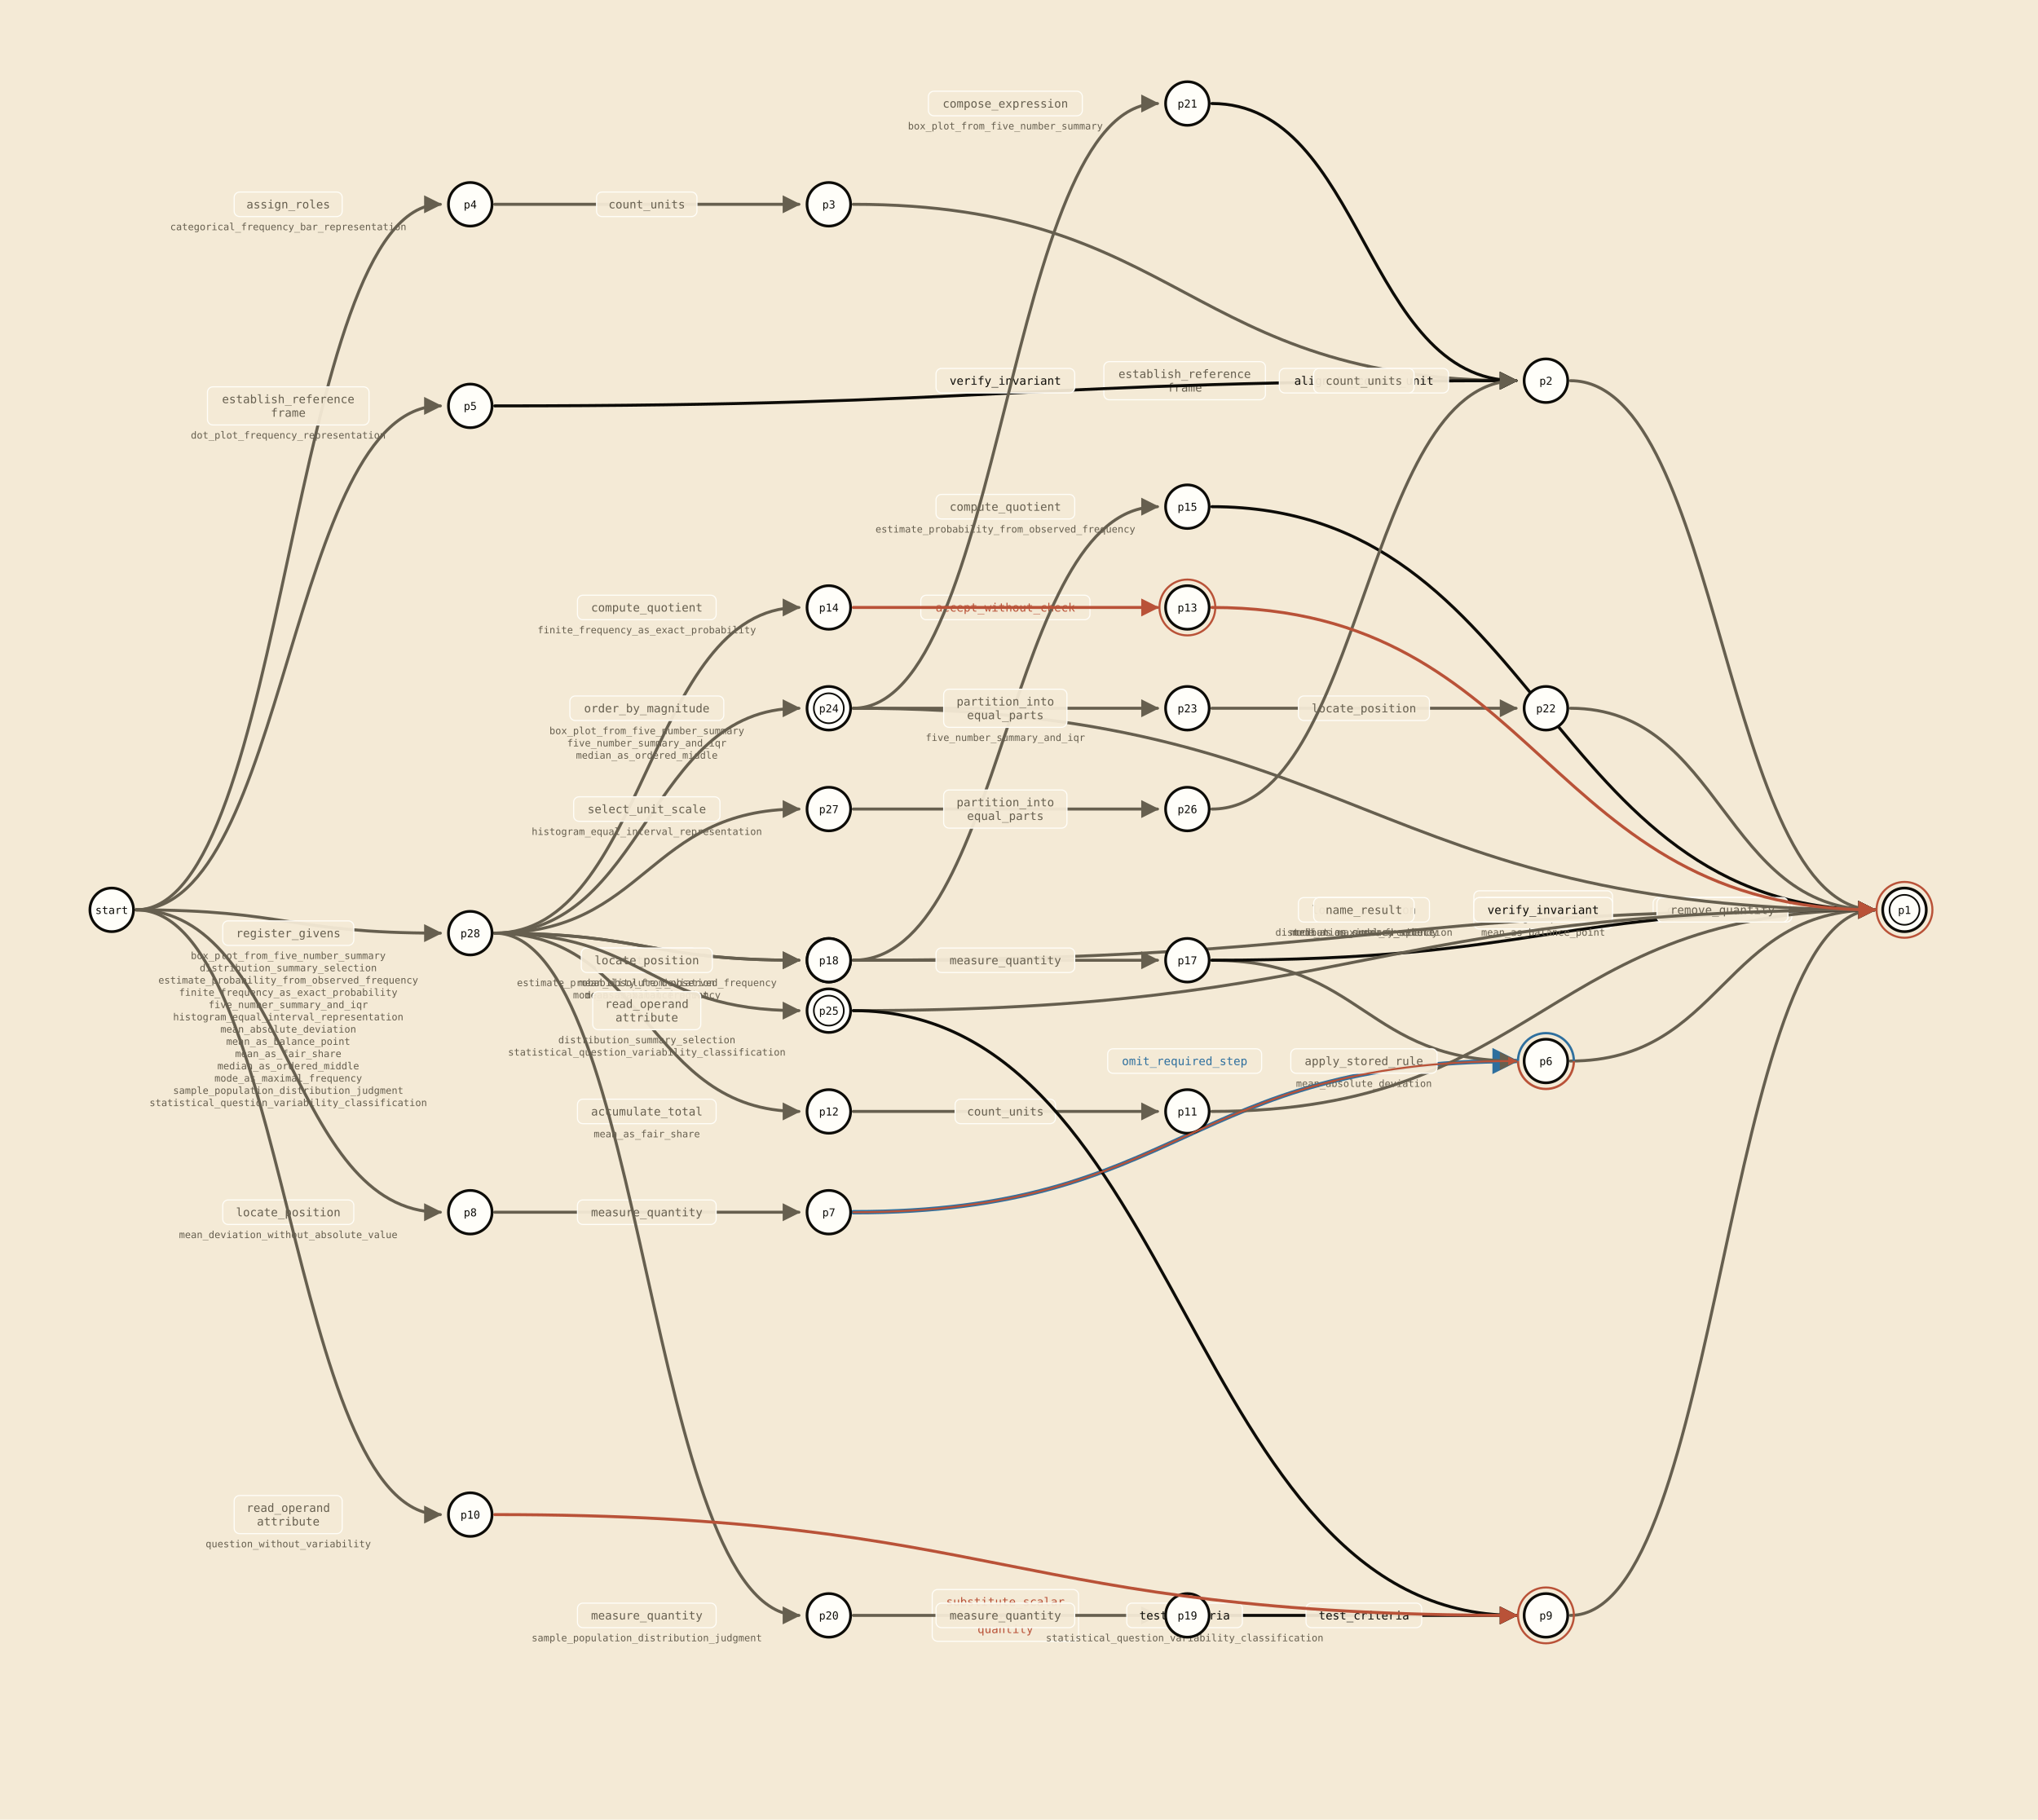
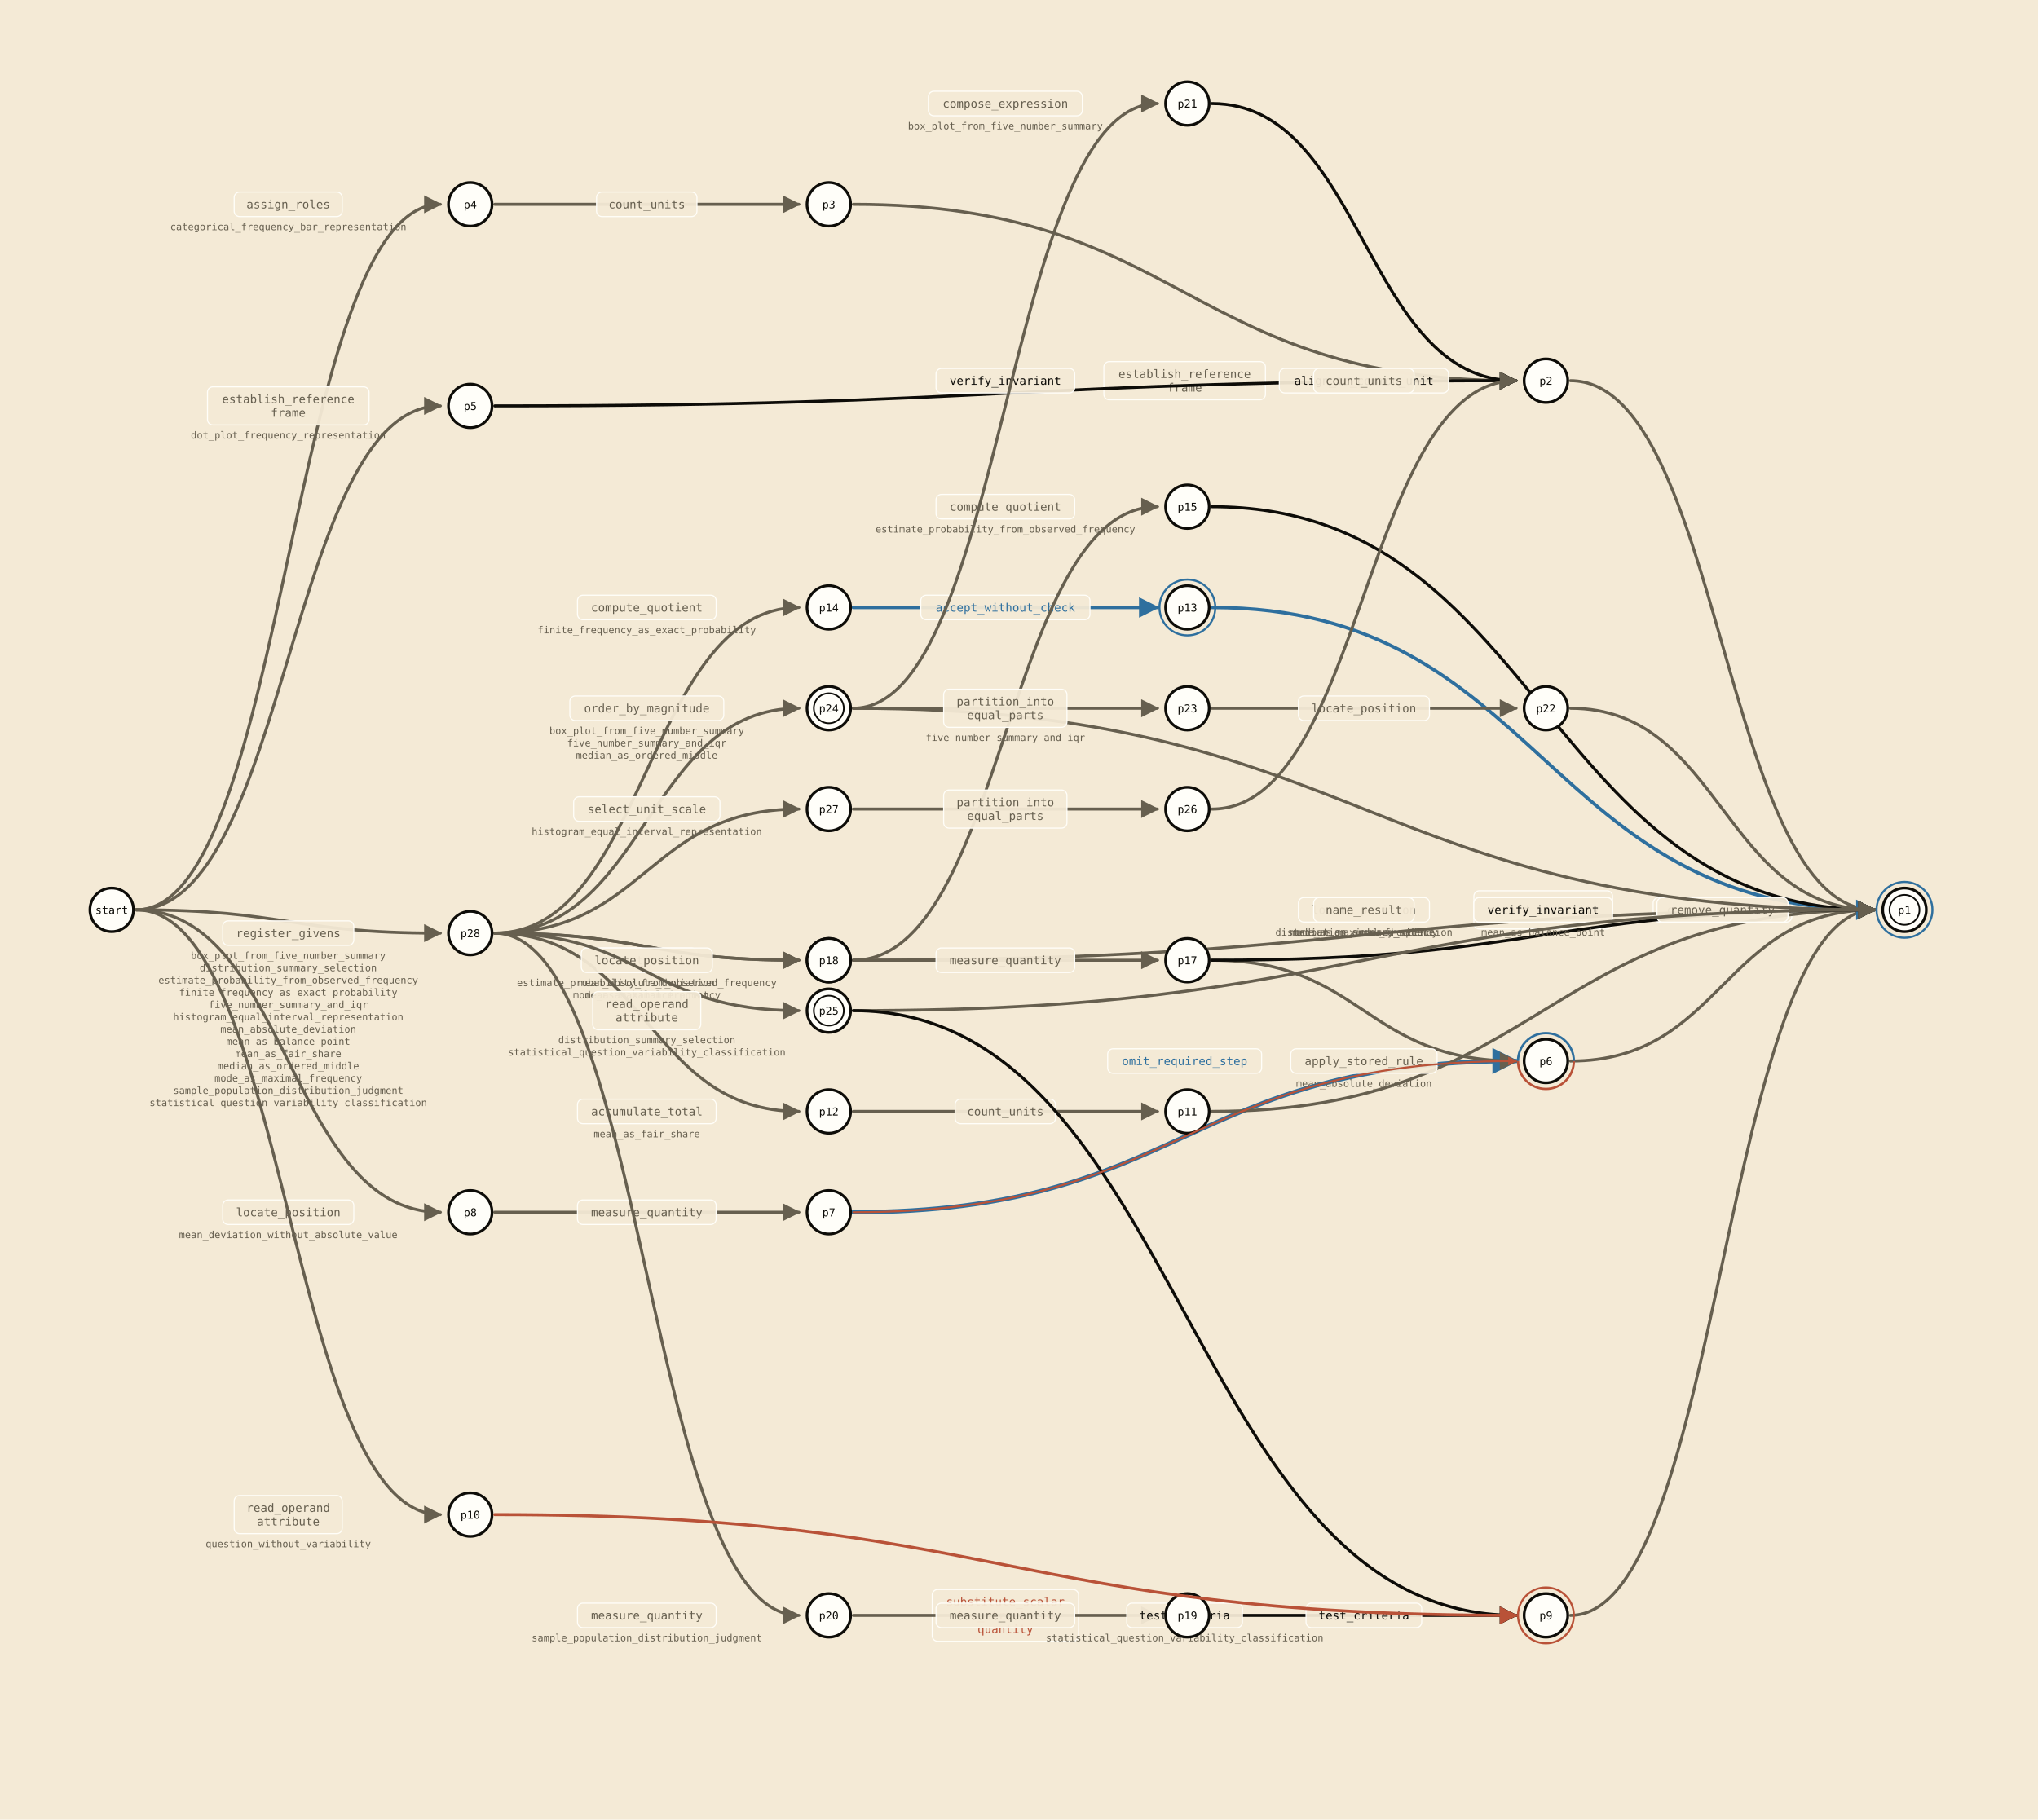
<svg xmlns="http://www.w3.org/2000/svg" width="1496" height="1336" viewBox="0 0 1496 1336" role="img" aria-labelledby="title desc">
  <rect width="100%" height="100%" fill="#f4ead6" />
  <defs>
    <marker id="composite-conserving" viewBox="0 0 10 10" refX="9" refY="5" markerWidth="6" markerHeight="6" orient="auto">
      <path d="M0 0 L10 5 L0 10 z" fill="#0d0c08" />
    </marker>
    <marker id="composite-neutral" viewBox="0 0 10 10" refX="9" refY="5" markerWidth="6" markerHeight="6" orient="auto">
      <path d="M0 0 L10 5 L0 10 z" fill="#665f4f" />
    </marker>
    <marker id="composite-validity-blue" viewBox="0 0 10 10" refX="9" refY="5" markerWidth="6" markerHeight="6" orient="auto">
      <path d="M0 0 L10 5 L0 10 z" fill="#2e6f9e" />
    </marker>
    <marker id="composite-validity-rust" viewBox="0 0 10 10" refX="9" refY="5" markerWidth="6" markerHeight="6" orient="auto">
      <path d="M0 0 L10 5 L0 10 z" fill="#b95238" />
    </marker>
    <marker id="composite-validity-rust-mixed" viewBox="0 0 10 10" refX="9" refY="5" markerWidth="4.5" markerHeight="4.5" orient="auto">
      <path d="M0 0 L10 5 L0 10 z" fill="#b95238" />
    </marker>
  </defs>
  <path d="M 100.0 668.0 C 211.6 668.0, 211.6 150.0, 323.2 150.0" fill="none" stroke="#665f4f" stroke-width="2.2" stroke-linecap="round" marker-end="url(#composite-neutral)" />
  <rect x="171.9" y="141.0" width="79.3" height="18.0" rx="4" fill="#f4ead6" fill-opacity="0.94" stroke="#fffef9" stroke-width="0.8" />
  <text x="211.6" y="153.0" text-anchor="middle" font-family="ui-monospace, Menlo, Consolas, monospace" font-size="8.5" font-weight="normal" fill="#665f4f">assign_roles</text>
  <text x="211.6" y="169.0" text-anchor="middle" font-family="ui-monospace, Menlo, Consolas, monospace" font-size="7.2" font-weight="normal" fill="#665f4f">categorical_frequency_bar_representation</text>
  <path d="M 100.0 668.0 C 211.6 668.0, 211.6 298.0, 323.2 298.0" fill="none" stroke="#665f4f" stroke-width="2.2" stroke-linecap="round" marker-end="url(#composite-neutral)" />
  <rect x="152.3" y="284.0" width="118.6" height="28.0" rx="4" fill="#f4ead6" fill-opacity="0.94" stroke="#fffef9" stroke-width="0.8" />
  <text x="211.6" y="296.0" text-anchor="middle" font-family="ui-monospace, Menlo, Consolas, monospace" font-size="8.5" font-weight="normal" fill="#665f4f">establish_reference</text>
  <text x="211.6" y="306.0" text-anchor="middle" font-family="ui-monospace, Menlo, Consolas, monospace" font-size="8.5" font-weight="normal" fill="#665f4f">frame</text>
  <text x="211.6" y="322.0" text-anchor="middle" font-family="ui-monospace, Menlo, Consolas, monospace" font-size="7.2" font-weight="normal" fill="#665f4f">dot_plot_frequency_representation</text>
  <path d="M 100.0 668.0 C 211.6 668.0, 211.6 890.0, 323.2 890.0" fill="none" stroke="#665f4f" stroke-width="2.2" stroke-linecap="round" marker-end="url(#composite-neutral)" />
  <rect x="163.5" y="881.0" width="96.2" height="18.0" rx="4" fill="#f4ead6" fill-opacity="0.94" stroke="#fffef9" stroke-width="0.8" />
  <text x="211.6" y="893.0" text-anchor="middle" font-family="ui-monospace, Menlo, Consolas, monospace" font-size="8.5" font-weight="normal" fill="#665f4f">locate_position</text>
  <text x="211.6" y="909.0" text-anchor="middle" font-family="ui-monospace, Menlo, Consolas, monospace" font-size="7.2" font-weight="normal" fill="#665f4f">mean_deviation_without_absolute_value</text>
  <path d="M 100.0 668.0 C 211.6 668.0, 211.6 1112.0, 323.2 1112.0" fill="none" stroke="#665f4f" stroke-width="2.2" stroke-linecap="round" marker-end="url(#composite-neutral)" />
  <rect x="171.9" y="1098.0" width="79.3" height="28.0" rx="4" fill="#f4ead6" fill-opacity="0.94" stroke="#fffef9" stroke-width="0.8" />
  <text x="211.6" y="1110.0" text-anchor="middle" font-family="ui-monospace, Menlo, Consolas, monospace" font-size="8.5" font-weight="normal" fill="#665f4f">read_operand</text>
  <text x="211.6" y="1120.0" text-anchor="middle" font-family="ui-monospace, Menlo, Consolas, monospace" font-size="8.5" font-weight="normal" fill="#665f4f">attribute</text>
  <text x="211.6" y="1136.0" text-anchor="middle" font-family="ui-monospace, Menlo, Consolas, monospace" font-size="7.2" font-weight="normal" fill="#665f4f">question_without_variability</text>
  <path d="M 100.0 668.0 C 211.6 668.0, 211.6 685.1, 323.2 685.1" fill="none" stroke="#665f4f" stroke-width="2.2" stroke-linecap="round" marker-end="url(#composite-neutral)" />
  <rect x="163.5" y="676.1" width="96.2" height="18.0" rx="4" fill="#f4ead6" fill-opacity="0.94" stroke="#fffef9" stroke-width="0.8" />
  <text x="211.6" y="688.1" text-anchor="middle" font-family="ui-monospace, Menlo, Consolas, monospace" font-size="8.5" font-weight="normal" fill="#665f4f">register_givens</text>
  <text x="211.6" y="704.1" text-anchor="middle" font-family="ui-monospace, Menlo, Consolas, monospace" font-size="7.2" font-weight="normal" fill="#665f4f">box_plot_from_five_number_summary</text>
  <text x="211.6" y="713.1" text-anchor="middle" font-family="ui-monospace, Menlo, Consolas, monospace" font-size="7.2" font-weight="normal" fill="#665f4f">distribution_summary_selection</text>
  <text x="211.6" y="722.1" text-anchor="middle" font-family="ui-monospace, Menlo, Consolas, monospace" font-size="7.2" font-weight="normal" fill="#665f4f">estimate_probability_from_observed_frequency</text>
  <text x="211.6" y="731.1" text-anchor="middle" font-family="ui-monospace, Menlo, Consolas, monospace" font-size="7.2" font-weight="normal" fill="#665f4f">finite_frequency_as_exact_probability</text>
  <text x="211.6" y="740.1" text-anchor="middle" font-family="ui-monospace, Menlo, Consolas, monospace" font-size="7.2" font-weight="normal" fill="#665f4f">five_number_summary_and_iqr</text>
  <text x="211.6" y="749.1" text-anchor="middle" font-family="ui-monospace, Menlo, Consolas, monospace" font-size="7.2" font-weight="normal" fill="#665f4f">histogram_equal_interval_representation</text>
  <text x="211.6" y="758.1" text-anchor="middle" font-family="ui-monospace, Menlo, Consolas, monospace" font-size="7.2" font-weight="normal" fill="#665f4f">mean_absolute_deviation</text>
  <text x="211.6" y="767.1" text-anchor="middle" font-family="ui-monospace, Menlo, Consolas, monospace" font-size="7.2" font-weight="normal" fill="#665f4f">mean_as_balance_point</text>
  <text x="211.6" y="776.1" text-anchor="middle" font-family="ui-monospace, Menlo, Consolas, monospace" font-size="7.2" font-weight="normal" fill="#665f4f">mean_as_fair_share</text>
  <text x="211.6" y="785.1" text-anchor="middle" font-family="ui-monospace, Menlo, Consolas, monospace" font-size="7.2" font-weight="normal" fill="#665f4f">median_as_ordered_middle</text>
  <text x="211.6" y="794.1" text-anchor="middle" font-family="ui-monospace, Menlo, Consolas, monospace" font-size="7.2" font-weight="normal" fill="#665f4f">mode_as_maximal_frequency</text>
  <text x="211.6" y="803.1" text-anchor="middle" font-family="ui-monospace, Menlo, Consolas, monospace" font-size="7.2" font-weight="normal" fill="#665f4f">sample_population_distribution_judgment</text>
  <text x="211.6" y="812.1" text-anchor="middle" font-family="ui-monospace, Menlo, Consolas, monospace" font-size="7.2" font-weight="normal" fill="#665f4f">statistical_question_variability_classification</text>
  <path d="M 1152.8 279.5 C 1264.4 279.5, 1264.4 668.0, 1376.0 668.0" fill="none" stroke="#665f4f" stroke-width="2.2" stroke-linecap="round" marker-end="url(#composite-neutral)" />
  <rect x="1216.3" y="659.0" width="96.2" height="18.0" rx="4" fill="#f4ead6" fill-opacity="0.94" stroke="#fffef9" stroke-width="0.8" />
  <text x="1264.4" y="671.0" text-anchor="middle" font-family="ui-monospace, Menlo, Consolas, monospace" font-size="8.5" font-weight="normal" fill="#665f4f">inscribe_result</text>
  <path d="M 626.4 150.0 C 869.6 150.0, 869.6 279.5, 1112.8 279.5" fill="none" stroke="#665f4f" stroke-width="2.2" stroke-linecap="round" marker-end="url(#composite-neutral)" />
  <rect x="810.3" y="265.5" width="118.6" height="28.0" rx="4" fill="#f4ead6" fill-opacity="0.94" stroke="#fffef9" stroke-width="0.8" />
  <text x="869.6" y="277.5" text-anchor="middle" font-family="ui-monospace, Menlo, Consolas, monospace" font-size="8.5" font-weight="normal" fill="#665f4f">establish_reference</text>
  <text x="869.6" y="287.5" text-anchor="middle" font-family="ui-monospace, Menlo, Consolas, monospace" font-size="8.5" font-weight="normal" fill="#665f4f">frame</text>
  <path d="M 363.2 150.0 C 474.8 150.0, 474.8 150.0, 586.4 150.0" fill="none" stroke="#665f4f" stroke-width="2.2" stroke-linecap="round" marker-end="url(#composite-neutral)" />
  <rect x="437.9" y="141.0" width="73.7" height="18.0" rx="4" fill="#f4ead6" fill-opacity="0.94" stroke="#fffef9" stroke-width="0.8" />
  <text x="474.8" y="153.0" text-anchor="middle" font-family="ui-monospace, Menlo, Consolas, monospace" font-size="8.5" font-weight="normal" fill="#665f4f">count_units</text>
  <path d="M 363.2 298.0 C 738.0 298.0, 738.0 279.5, 1112.8 279.5" fill="none" stroke="#0d0c08" stroke-width="2.2" stroke-linecap="round" marker-end="url(#composite-conserving)" />
  <rect x="687.1" y="270.5" width="101.8" height="18.0" rx="4" fill="#f4ead6" fill-opacity="0.94" stroke="#fffef9" stroke-width="0.8" />
  <text x="738.0" y="282.5" text-anchor="middle" font-family="ui-monospace, Menlo, Consolas, monospace" font-size="8.5" font-weight="normal" fill="#0d0c08">verify_invariant</text>
  <path d="M 1152.8 779.0 C 1264.4 779.0, 1264.4 668.0, 1376.0 668.0" fill="none" stroke="#665f4f" stroke-width="2.2" stroke-linecap="round" marker-end="url(#composite-neutral)" />
  <rect x="1213.5" y="659.0" width="101.8" height="18.0" rx="4" fill="#f4ead6" fill-opacity="0.94" stroke="#fffef9" stroke-width="0.8" />
  <text x="1264.4" y="671.0" text-anchor="middle" font-family="ui-monospace, Menlo, Consolas, monospace" font-size="8.5" font-weight="normal" fill="#665f4f">compute_quotient</text>
  <path class="validity-blue-base" d="M 626.4 890.0 C 869.6 890.0, 869.6 779.0, 1112.8 779.0" fill="none" stroke="#2e6f9e" stroke-width="3.2" stroke-linecap="round" marker-end="url(#composite-validity-blue)" />
  <rect x="813.1" y="770.0" width="113.0" height="18.0" rx="4" fill="#f4ead6" fill-opacity="0.94" stroke="#fffef9" stroke-width="0.8" />
  <text x="869.6" y="782.0" text-anchor="middle" font-family="ui-monospace, Menlo, Consolas, monospace" font-size="8.5" font-weight="normal" fill="#2e6f9e">omit_required_step</text>
  <path d="M 363.2 890.0 C 474.8 890.0, 474.8 890.0, 586.4 890.0" fill="none" stroke="#665f4f" stroke-width="2.2" stroke-linecap="round" marker-end="url(#composite-neutral)" />
  <rect x="423.9" y="881.0" width="101.8" height="18.0" rx="4" fill="#f4ead6" fill-opacity="0.94" stroke="#fffef9" stroke-width="0.8" />
  <text x="474.8" y="893.0" text-anchor="middle" font-family="ui-monospace, Menlo, Consolas, monospace" font-size="8.5" font-weight="normal" fill="#665f4f">measure_quantity</text>
  <path d="M 1152.8 1186.0 C 1264.4 1186.0, 1264.4 668.0, 1376.0 668.0" fill="none" stroke="#665f4f" stroke-width="2.2" stroke-linecap="round" marker-end="url(#composite-neutral)" />
  <rect x="1227.5" y="659.0" width="73.7" height="18.0" rx="4" fill="#f4ead6" fill-opacity="0.94" stroke="#fffef9" stroke-width="0.8" />
  <text x="1264.4" y="671.0" text-anchor="middle" font-family="ui-monospace, Menlo, Consolas, monospace" font-size="8.5" font-weight="normal" fill="#665f4f">name_result</text>
  <rect x="684.3" y="1167.0" width="107.4" height="38.0" rx="4" fill="#f4ead6" fill-opacity="0.94" stroke="#fffef9" stroke-width="0.8" />
  <text x="738.0" y="1179.0" text-anchor="middle" font-family="ui-monospace, Menlo, Consolas, monospace" font-size="8.5" font-weight="normal" fill="#b95238">substitute_scalar</text>
  <text x="738.0" y="1189.0" text-anchor="middle" font-family="ui-monospace, Menlo, Consolas, monospace" font-size="8.5" font-weight="normal" fill="#b95238">for_structured</text>
  <text x="738.0" y="1199.0" text-anchor="middle" font-family="ui-monospace, Menlo, Consolas, monospace" font-size="8.5" font-weight="normal" fill="#b95238">quantity</text>
  <path d="M 889.6 816.0 C 1132.8 816.0, 1132.8 668.0, 1376.0 668.0" fill="none" stroke="#665f4f" stroke-width="2.2" stroke-linecap="round" marker-end="url(#composite-neutral)" />
  <rect x="1081.9" y="654.0" width="101.8" height="28.0" rx="4" fill="#f4ead6" fill-opacity="0.94" stroke="#fffef9" stroke-width="0.8" />
  <text x="1132.8" y="666.0" text-anchor="middle" font-family="ui-monospace, Menlo, Consolas, monospace" font-size="8.5" font-weight="normal" fill="#665f4f">share_into_known</text>
  <text x="1132.8" y="676.0" text-anchor="middle" font-family="ui-monospace, Menlo, Consolas, monospace" font-size="8.5" font-weight="normal" fill="#665f4f">groups</text>
  <path d="M 626.4 816.0 C 738.0 816.0, 738.0 816.0, 849.6 816.0" fill="none" stroke="#665f4f" stroke-width="2.2" stroke-linecap="round" marker-end="url(#composite-neutral)" />
  <rect x="701.1" y="807.0" width="73.7" height="18.0" rx="4" fill="#f4ead6" fill-opacity="0.94" stroke="#fffef9" stroke-width="0.8" />
  <text x="738.0" y="819.0" text-anchor="middle" font-family="ui-monospace, Menlo, Consolas, monospace" font-size="8.5" font-weight="normal" fill="#665f4f">count_units</text>
+   <path class="validity-blue-base" d="M 889.6 446.0 C 1132.8 446.0, 1132.8 668.0, 1376.0 668.0" fill="none" stroke="#2e6f9e" stroke-width="2.5" stroke-linecap="round" marker-end="url(#composite-validity-blue)" />
  <rect x="1087.5" y="659.0" width="90.5" height="18.0" rx="4" fill="#f4ead6" fill-opacity="0.94" stroke="#fffef9" stroke-width="0.8" />
-   <text x="1132.8" y="671.0" text-anchor="middle" font-family="ui-monospace, Menlo, Consolas, monospace" font-size="8.5" font-weight="normal" fill="#b95238">misname_result</text>
+   <text x="1132.8" y="671.0" text-anchor="middle" font-family="ui-monospace, Menlo, Consolas, monospace" font-size="8.5" font-weight="normal" fill="#2e6f9e">misname_result</text>
+   <path class="validity-blue-base" d="M 626.4 446.0 C 738.0 446.0, 738.0 446.0, 849.6 446.0" fill="none" stroke="#2e6f9e" stroke-width="2.5" stroke-linecap="round" marker-end="url(#composite-validity-blue)" />
  <rect x="675.9" y="437.0" width="124.2" height="18.0" rx="4" fill="#f4ead6" fill-opacity="0.94" stroke="#fffef9" stroke-width="0.8" />
-   <text x="738.0" y="449.0" text-anchor="middle" font-family="ui-monospace, Menlo, Consolas, monospace" font-size="8.5" font-weight="normal" fill="#b95238">accept_without_check</text>
+   <text x="738.0" y="449.0" text-anchor="middle" font-family="ui-monospace, Menlo, Consolas, monospace" font-size="8.5" font-weight="normal" fill="#2e6f9e">accept_without_check</text>
  <path d="M 889.6 372.0 C 1132.8 372.0, 1132.8 668.0, 1376.0 668.0" fill="none" stroke="#0d0c08" stroke-width="2.2" stroke-linecap="round" marker-end="url(#composite-conserving)" />
  <rect x="1081.9" y="659.0" width="101.8" height="18.0" rx="4" fill="#f4ead6" fill-opacity="0.94" stroke="#fffef9" stroke-width="0.8" />
  <text x="1132.8" y="671.0" text-anchor="middle" font-family="ui-monospace, Menlo, Consolas, monospace" font-size="8.5" font-weight="normal" fill="#0d0c08">record_viability</text>
  <path d="M 626.4 705.0 C 738.0 705.0, 738.0 372.0, 849.6 372.0" fill="none" stroke="#665f4f" stroke-width="2.2" stroke-linecap="round" marker-end="url(#composite-neutral)" />
  <rect x="687.1" y="363.0" width="101.8" height="18.0" rx="4" fill="#f4ead6" fill-opacity="0.94" stroke="#fffef9" stroke-width="0.8" />
  <text x="738.0" y="375.0" text-anchor="middle" font-family="ui-monospace, Menlo, Consolas, monospace" font-size="8.5" font-weight="normal" fill="#665f4f">compute_quotient</text>
  <text x="738.0" y="391.0" text-anchor="middle" font-family="ui-monospace, Menlo, Consolas, monospace" font-size="7.2" font-weight="normal" fill="#665f4f">estimate_probability_from_observed_frequency</text>
  <path d="M 626.4 705.0 C 1001.2 705.0, 1001.2 668.0, 1376.0 668.0" fill="none" stroke="#665f4f" stroke-width="2.2" stroke-linecap="round" marker-end="url(#composite-neutral)" />
  <rect x="964.3" y="659.0" width="73.7" height="18.0" rx="4" fill="#f4ead6" fill-opacity="0.94" stroke="#fffef9" stroke-width="0.8" />
  <text x="1001.2" y="671.0" text-anchor="middle" font-family="ui-monospace, Menlo, Consolas, monospace" font-size="8.5" font-weight="normal" fill="#665f4f">name_result</text>
  <text x="1001.2" y="687.0" text-anchor="middle" font-family="ui-monospace, Menlo, Consolas, monospace" font-size="7.2" font-weight="normal" fill="#665f4f">mode_as_maximal_frequency</text>
  <path d="M 889.6 705.0 C 1001.2 705.0, 1001.2 779.0, 1112.8 779.0" fill="none" stroke="#665f4f" stroke-width="2.2" stroke-linecap="round" marker-end="url(#composite-neutral)" />
  <rect x="947.5" y="770.0" width="107.4" height="18.0" rx="4" fill="#f4ead6" fill-opacity="0.94" stroke="#fffef9" stroke-width="0.8" />
  <text x="1001.2" y="782.0" text-anchor="middle" font-family="ui-monospace, Menlo, Consolas, monospace" font-size="8.5" font-weight="normal" fill="#665f4f">apply_stored_rule</text>
  <text x="1001.2" y="798.0" text-anchor="middle" font-family="ui-monospace, Menlo, Consolas, monospace" font-size="7.2" font-weight="normal" fill="#665f4f">mean_absolute_deviation</text>
  <path d="M 889.6 705.0 C 1132.8 705.0, 1132.8 668.0, 1376.0 668.0" fill="none" stroke="#0d0c08" stroke-width="2.2" stroke-linecap="round" marker-end="url(#composite-conserving)" />
  <rect x="1081.9" y="659.0" width="101.8" height="18.0" rx="4" fill="#f4ead6" fill-opacity="0.94" stroke="#fffef9" stroke-width="0.8" />
  <text x="1132.8" y="671.0" text-anchor="middle" font-family="ui-monospace, Menlo, Consolas, monospace" font-size="8.5" font-weight="normal" fill="#0d0c08">verify_invariant</text>
  <text x="1132.8" y="687.0" text-anchor="middle" font-family="ui-monospace, Menlo, Consolas, monospace" font-size="7.2" font-weight="normal" fill="#665f4f">mean_as_balance_point</text>
  <path d="M 626.4 705.0 C 738.0 705.0, 738.0 705.0, 849.6 705.0" fill="none" stroke="#665f4f" stroke-width="2.2" stroke-linecap="round" marker-end="url(#composite-neutral)" />
  <rect x="687.1" y="696.0" width="101.8" height="18.0" rx="4" fill="#f4ead6" fill-opacity="0.94" stroke="#fffef9" stroke-width="0.8" />
  <text x="738.0" y="708.0" text-anchor="middle" font-family="ui-monospace, Menlo, Consolas, monospace" font-size="8.5" font-weight="normal" fill="#665f4f">measure_quantity</text>
  <path d="M 889.6 1186.0 C 1001.2 1186.0, 1001.2 1186.0, 1112.8 1186.0" fill="none" stroke="#0d0c08" stroke-width="2.2" stroke-linecap="round" marker-end="url(#composite-conserving)" />
  <rect x="958.7" y="1177.0" width="84.9" height="18.0" rx="4" fill="#f4ead6" fill-opacity="0.94" stroke="#fffef9" stroke-width="0.8" />
  <text x="1001.2" y="1189.0" text-anchor="middle" font-family="ui-monospace, Menlo, Consolas, monospace" font-size="8.5" font-weight="normal" fill="#0d0c08">test_criteria</text>
  <path d="M 626.4 1186.0 C 738.0 1186.0, 738.0 1186.0, 849.6 1186.0" fill="none" stroke="#665f4f" stroke-width="2.2" stroke-linecap="round" marker-end="url(#composite-neutral)" />
  <rect x="687.1" y="1177.0" width="101.8" height="18.0" rx="4" fill="#f4ead6" fill-opacity="0.94" stroke="#fffef9" stroke-width="0.8" />
  <text x="738.0" y="1189.0" text-anchor="middle" font-family="ui-monospace, Menlo, Consolas, monospace" font-size="8.5" font-weight="normal" fill="#665f4f">measure_quantity</text>
  <path d="M 889.6 76.0 C 1001.2 76.0, 1001.2 279.5, 1112.8 279.5" fill="none" stroke="#0d0c08" stroke-width="2.2" stroke-linecap="round" marker-end="url(#composite-conserving)" />
  <rect x="939.1" y="270.5" width="124.2" height="18.0" rx="4" fill="#f4ead6" fill-opacity="0.94" stroke="#fffef9" stroke-width="0.8" />
  <text x="1001.2" y="282.5" text-anchor="middle" font-family="ui-monospace, Menlo, Consolas, monospace" font-size="8.5" font-weight="normal" fill="#0d0c08">align_to_common_unit</text>
  <path d="M 1152.8 520.0 C 1264.4 520.0, 1264.4 668.0, 1376.0 668.0" fill="none" stroke="#665f4f" stroke-width="2.2" stroke-linecap="round" marker-end="url(#composite-neutral)" />
  <rect x="1216.3" y="659.0" width="96.2" height="18.0" rx="4" fill="#f4ead6" fill-opacity="0.94" stroke="#fffef9" stroke-width="0.8" />
  <text x="1264.4" y="671.0" text-anchor="middle" font-family="ui-monospace, Menlo, Consolas, monospace" font-size="8.5" font-weight="normal" fill="#665f4f">remove_quantity</text>
  <path d="M 889.6 520.0 C 1001.2 520.0, 1001.2 520.0, 1112.8 520.0" fill="none" stroke="#665f4f" stroke-width="2.2" stroke-linecap="round" marker-end="url(#composite-neutral)" />
  <rect x="953.1" y="511.0" width="96.2" height="18.0" rx="4" fill="#f4ead6" fill-opacity="0.94" stroke="#fffef9" stroke-width="0.8" />
  <text x="1001.2" y="523.0" text-anchor="middle" font-family="ui-monospace, Menlo, Consolas, monospace" font-size="8.5" font-weight="normal" fill="#665f4f">locate_position</text>
  <path d="M 626.4 520.0 C 738.0 520.0, 738.0 76.0, 849.6 76.0" fill="none" stroke="#665f4f" stroke-width="2.2" stroke-linecap="round" marker-end="url(#composite-neutral)" />
  <rect x="681.5" y="67.0" width="113.0" height="18.0" rx="4" fill="#f4ead6" fill-opacity="0.94" stroke="#fffef9" stroke-width="0.8" />
  <text x="738.0" y="79.0" text-anchor="middle" font-family="ui-monospace, Menlo, Consolas, monospace" font-size="8.5" font-weight="normal" fill="#665f4f">compose_expression</text>
  <text x="738.0" y="95.0" text-anchor="middle" font-family="ui-monospace, Menlo, Consolas, monospace" font-size="7.2" font-weight="normal" fill="#665f4f">box_plot_from_five_number_summary</text>
  <path d="M 626.4 520.0 C 1001.2 520.0, 1001.2 668.0, 1376.0 668.0" fill="none" stroke="#665f4f" stroke-width="2.2" stroke-linecap="round" marker-end="url(#composite-neutral)" />
  <rect x="953.1" y="659.0" width="96.2" height="18.0" rx="4" fill="#f4ead6" fill-opacity="0.94" stroke="#fffef9" stroke-width="0.8" />
  <text x="1001.2" y="671.0" text-anchor="middle" font-family="ui-monospace, Menlo, Consolas, monospace" font-size="8.5" font-weight="normal" fill="#665f4f">locate_position</text>
  <text x="1001.2" y="687.0" text-anchor="middle" font-family="ui-monospace, Menlo, Consolas, monospace" font-size="7.2" font-weight="normal" fill="#665f4f">median_as_ordered_middle</text>
  <path d="M 626.4 520.0 C 738.0 520.0, 738.0 520.0, 849.6 520.0" fill="none" stroke="#665f4f" stroke-width="2.2" stroke-linecap="round" marker-end="url(#composite-neutral)" />
  <rect x="692.7" y="506.0" width="90.5" height="28.0" rx="4" fill="#f4ead6" fill-opacity="0.94" stroke="#fffef9" stroke-width="0.8" />
  <text x="738.0" y="518.0" text-anchor="middle" font-family="ui-monospace, Menlo, Consolas, monospace" font-size="8.5" font-weight="normal" fill="#665f4f">partition_into</text>
  <text x="738.0" y="528.0" text-anchor="middle" font-family="ui-monospace, Menlo, Consolas, monospace" font-size="8.5" font-weight="normal" fill="#665f4f">equal_parts</text>
  <text x="738.0" y="544.0" text-anchor="middle" font-family="ui-monospace, Menlo, Consolas, monospace" font-size="7.2" font-weight="normal" fill="#665f4f">five_number_summary_and_iqr</text>
  <path d="M 626.4 742.0 C 1001.2 742.0, 1001.2 668.0, 1376.0 668.0" fill="none" stroke="#665f4f" stroke-width="2.2" stroke-linecap="round" marker-end="url(#composite-neutral)" />
  <rect x="964.3" y="659.0" width="73.7" height="18.0" rx="4" fill="#f4ead6" fill-opacity="0.94" stroke="#fffef9" stroke-width="0.8" />
  <text x="1001.2" y="671.0" text-anchor="middle" font-family="ui-monospace, Menlo, Consolas, monospace" font-size="8.5" font-weight="normal" fill="#665f4f">name_result</text>
  <text x="1001.2" y="687.0" text-anchor="middle" font-family="ui-monospace, Menlo, Consolas, monospace" font-size="7.2" font-weight="normal" fill="#665f4f">distribution_summary_selection</text>
  <path d="M 626.4 742.0 C 869.6 742.0, 869.6 1186.0, 1112.8 1186.0" fill="none" stroke="#0d0c08" stroke-width="2.2" stroke-linecap="round" marker-end="url(#composite-conserving)" />
  <rect x="827.1" y="1177.0" width="84.9" height="18.0" rx="4" fill="#f4ead6" fill-opacity="0.94" stroke="#fffef9" stroke-width="0.8" />
  <text x="869.6" y="1189.0" text-anchor="middle" font-family="ui-monospace, Menlo, Consolas, monospace" font-size="8.5" font-weight="normal" fill="#0d0c08">test_criteria</text>
  <text x="869.6" y="1205.0" text-anchor="middle" font-family="ui-monospace, Menlo, Consolas, monospace" font-size="7.2" font-weight="normal" fill="#665f4f">statistical_question_variability_classification</text>
  <path d="M 889.6 594.0 C 1001.2 594.0, 1001.2 279.5, 1112.8 279.5" fill="none" stroke="#665f4f" stroke-width="2.2" stroke-linecap="round" marker-end="url(#composite-neutral)" />
  <rect x="964.3" y="270.5" width="73.7" height="18.0" rx="4" fill="#f4ead6" fill-opacity="0.94" stroke="#fffef9" stroke-width="0.8" />
  <text x="1001.2" y="282.5" text-anchor="middle" font-family="ui-monospace, Menlo, Consolas, monospace" font-size="8.5" font-weight="normal" fill="#665f4f">count_units</text>
  <path d="M 626.4 594.0 C 738.0 594.0, 738.0 594.0, 849.6 594.0" fill="none" stroke="#665f4f" stroke-width="2.2" stroke-linecap="round" marker-end="url(#composite-neutral)" />
  <rect x="692.7" y="580.0" width="90.5" height="28.0" rx="4" fill="#f4ead6" fill-opacity="0.94" stroke="#fffef9" stroke-width="0.8" />
  <text x="738.0" y="592.0" text-anchor="middle" font-family="ui-monospace, Menlo, Consolas, monospace" font-size="8.5" font-weight="normal" fill="#665f4f">partition_into</text>
  <text x="738.0" y="602.0" text-anchor="middle" font-family="ui-monospace, Menlo, Consolas, monospace" font-size="8.5" font-weight="normal" fill="#665f4f">equal_parts</text>
  <path d="M 363.2 685.1 C 474.8 685.1, 474.8 816.0, 586.4 816.0" fill="none" stroke="#665f4f" stroke-width="2.2" stroke-linecap="round" marker-end="url(#composite-neutral)" />
  <rect x="423.9" y="807.0" width="101.8" height="18.0" rx="4" fill="#f4ead6" fill-opacity="0.94" stroke="#fffef9" stroke-width="0.8" />
  <text x="474.8" y="819.0" text-anchor="middle" font-family="ui-monospace, Menlo, Consolas, monospace" font-size="8.5" font-weight="normal" fill="#665f4f">accumulate_total</text>
  <text x="474.8" y="835.0" text-anchor="middle" font-family="ui-monospace, Menlo, Consolas, monospace" font-size="7.2" font-weight="normal" fill="#665f4f">mean_as_fair_share</text>
  <path d="M 363.2 685.1 C 474.8 685.1, 474.8 446.0, 586.4 446.0" fill="none" stroke="#665f4f" stroke-width="2.2" stroke-linecap="round" marker-end="url(#composite-neutral)" />
  <rect x="423.9" y="437.0" width="101.8" height="18.0" rx="4" fill="#f4ead6" fill-opacity="0.94" stroke="#fffef9" stroke-width="0.8" />
  <text x="474.8" y="449.0" text-anchor="middle" font-family="ui-monospace, Menlo, Consolas, monospace" font-size="8.5" font-weight="normal" fill="#665f4f">compute_quotient</text>
  <text x="474.8" y="465.0" text-anchor="middle" font-family="ui-monospace, Menlo, Consolas, monospace" font-size="7.2" font-weight="normal" fill="#665f4f">finite_frequency_as_exact_probability</text>
  <path d="M 363.2 685.1 C 474.8 685.1, 474.8 705.0, 586.4 705.0" fill="none" stroke="#665f4f" stroke-width="2.2" stroke-linecap="round" marker-end="url(#composite-neutral)" />
  <rect x="437.9" y="696.0" width="73.7" height="18.0" rx="4" fill="#f4ead6" fill-opacity="0.94" stroke="#fffef9" stroke-width="0.8" />
  <text x="474.8" y="708.0" text-anchor="middle" font-family="ui-monospace, Menlo, Consolas, monospace" font-size="8.5" font-weight="normal" fill="#665f4f">count_units</text>
  <text x="474.8" y="724.0" text-anchor="middle" font-family="ui-monospace, Menlo, Consolas, monospace" font-size="7.2" font-weight="normal" fill="#665f4f">estimate_probability_from_observed_frequency</text>
  <text x="474.8" y="733.0" text-anchor="middle" font-family="ui-monospace, Menlo, Consolas, monospace" font-size="7.2" font-weight="normal" fill="#665f4f">mode_as_maximal_frequency</text>
  <path d="M 363.2 685.1 C 474.8 685.1, 474.8 705.0, 586.4 705.0" fill="none" stroke="#665f4f" stroke-width="2.2" stroke-linecap="round" marker-end="url(#composite-neutral)" />
  <rect x="426.7" y="696.0" width="96.2" height="18.0" rx="4" fill="#f4ead6" fill-opacity="0.94" stroke="#fffef9" stroke-width="0.8" />
  <text x="474.8" y="708.0" text-anchor="middle" font-family="ui-monospace, Menlo, Consolas, monospace" font-size="8.5" font-weight="normal" fill="#665f4f">locate_position</text>
  <text x="474.8" y="724.0" text-anchor="middle" font-family="ui-monospace, Menlo, Consolas, monospace" font-size="7.2" font-weight="normal" fill="#665f4f">mean_absolute_deviation</text>
  <text x="474.8" y="733.0" text-anchor="middle" font-family="ui-monospace, Menlo, Consolas, monospace" font-size="7.2" font-weight="normal" fill="#665f4f">mean_as_balance_point</text>
  <path d="M 363.2 685.1 C 474.8 685.1, 474.8 1186.0, 586.4 1186.0" fill="none" stroke="#665f4f" stroke-width="2.2" stroke-linecap="round" marker-end="url(#composite-neutral)" />
  <rect x="423.9" y="1177.0" width="101.8" height="18.0" rx="4" fill="#f4ead6" fill-opacity="0.94" stroke="#fffef9" stroke-width="0.8" />
  <text x="474.8" y="1189.0" text-anchor="middle" font-family="ui-monospace, Menlo, Consolas, monospace" font-size="8.5" font-weight="normal" fill="#665f4f">measure_quantity</text>
  <text x="474.8" y="1205.0" text-anchor="middle" font-family="ui-monospace, Menlo, Consolas, monospace" font-size="7.2" font-weight="normal" fill="#665f4f">sample_population_distribution_judgment</text>
  <path d="M 363.2 685.1 C 474.8 685.1, 474.8 520.0, 586.4 520.0" fill="none" stroke="#665f4f" stroke-width="2.2" stroke-linecap="round" marker-end="url(#composite-neutral)" />
  <rect x="418.3" y="511.0" width="113.0" height="18.0" rx="4" fill="#f4ead6" fill-opacity="0.94" stroke="#fffef9" stroke-width="0.8" />
  <text x="474.8" y="523.0" text-anchor="middle" font-family="ui-monospace, Menlo, Consolas, monospace" font-size="8.5" font-weight="normal" fill="#665f4f">order_by_magnitude</text>
  <text x="474.8" y="539.0" text-anchor="middle" font-family="ui-monospace, Menlo, Consolas, monospace" font-size="7.2" font-weight="normal" fill="#665f4f">box_plot_from_five_number_summary</text>
  <text x="474.8" y="548.0" text-anchor="middle" font-family="ui-monospace, Menlo, Consolas, monospace" font-size="7.2" font-weight="normal" fill="#665f4f">five_number_summary_and_iqr</text>
  <text x="474.8" y="557.0" text-anchor="middle" font-family="ui-monospace, Menlo, Consolas, monospace" font-size="7.2" font-weight="normal" fill="#665f4f">median_as_ordered_middle</text>
  <path d="M 363.2 685.1 C 474.8 685.1, 474.8 742.0, 586.4 742.0" fill="none" stroke="#665f4f" stroke-width="2.2" stroke-linecap="round" marker-end="url(#composite-neutral)" />
  <rect x="435.1" y="728.0" width="79.3" height="28.0" rx="4" fill="#f4ead6" fill-opacity="0.94" stroke="#fffef9" stroke-width="0.8" />
  <text x="474.8" y="740.0" text-anchor="middle" font-family="ui-monospace, Menlo, Consolas, monospace" font-size="8.5" font-weight="normal" fill="#665f4f">read_operand</text>
  <text x="474.8" y="750.0" text-anchor="middle" font-family="ui-monospace, Menlo, Consolas, monospace" font-size="8.5" font-weight="normal" fill="#665f4f">attribute</text>
  <text x="474.8" y="766.0" text-anchor="middle" font-family="ui-monospace, Menlo, Consolas, monospace" font-size="7.2" font-weight="normal" fill="#665f4f">distribution_summary_selection</text>
  <text x="474.8" y="775.0" text-anchor="middle" font-family="ui-monospace, Menlo, Consolas, monospace" font-size="7.2" font-weight="normal" fill="#665f4f">statistical_question_variability_classification</text>
  <path d="M 363.2 685.1 C 474.8 685.1, 474.8 594.0, 586.4 594.0" fill="none" stroke="#665f4f" stroke-width="2.2" stroke-linecap="round" marker-end="url(#composite-neutral)" />
  <rect x="421.1" y="585.0" width="107.4" height="18.0" rx="4" fill="#f4ead6" fill-opacity="0.94" stroke="#fffef9" stroke-width="0.8" />
  <text x="474.8" y="597.0" text-anchor="middle" font-family="ui-monospace, Menlo, Consolas, monospace" font-size="8.5" font-weight="normal" fill="#665f4f">select_unit_scale</text>
  <text x="474.8" y="613.0" text-anchor="middle" font-family="ui-monospace, Menlo, Consolas, monospace" font-size="7.2" font-weight="normal" fill="#665f4f">histogram_equal_interval_representation</text>
  <circle cx="82.0" cy="668.0" r="16" fill="#fffef9" stroke="#0d0c08" stroke-width="2" />
  <text x="82.0" y="671.0" text-anchor="middle" font-family="ui-monospace, Menlo, Consolas, monospace" font-size="8.0" font-weight="normal" fill="#0d0c08">start</text>
  <circle cx="1398.0" cy="668.0" r="16" fill="#fffef9" stroke="#0d0c08" stroke-width="2" />
  <circle cx="1398.0" cy="668.0" r="11" fill="none" stroke="#0d0c08" stroke-width="1.2" />
  <text x="1398.0" y="671.0" text-anchor="middle" font-family="ui-monospace, Menlo, Consolas, monospace" font-size="8.0" font-weight="normal" fill="#0d0c08">p1</text>
  <circle cx="1134.8" cy="279.5" r="16" fill="#fffef9" stroke="#0d0c08" stroke-width="2" />
  <text x="1134.8" y="282.5" text-anchor="middle" font-family="ui-monospace, Menlo, Consolas, monospace" font-size="8.0" font-weight="normal" fill="#0d0c08">p2</text>
  <circle cx="608.4" cy="150.0" r="16" fill="#fffef9" stroke="#0d0c08" stroke-width="2" />
  <text x="608.4" y="153.0" text-anchor="middle" font-family="ui-monospace, Menlo, Consolas, monospace" font-size="8.0" font-weight="normal" fill="#0d0c08">p3</text>
  <circle cx="345.2" cy="150.0" r="16" fill="#fffef9" stroke="#0d0c08" stroke-width="2" />
  <text x="345.2" y="153.0" text-anchor="middle" font-family="ui-monospace, Menlo, Consolas, monospace" font-size="8.0" font-weight="normal" fill="#0d0c08">p4</text>
  <circle cx="345.2" cy="298.0" r="16" fill="#fffef9" stroke="#0d0c08" stroke-width="2" />
  <text x="345.2" y="301.0" text-anchor="middle" font-family="ui-monospace, Menlo, Consolas, monospace" font-size="8.0" font-weight="normal" fill="#0d0c08">p5</text>
  <circle cx="1134.8" cy="779.0" r="16" fill="#fffef9" stroke="#0d0c08" stroke-width="2" />
  <text x="1134.8" y="782.0" text-anchor="middle" font-family="ui-monospace, Menlo, Consolas, monospace" font-size="8.0" font-weight="normal" fill="#0d0c08">p6</text>
  <circle cx="608.4" cy="890.0" r="16" fill="#fffef9" stroke="#0d0c08" stroke-width="2" />
  <text x="608.4" y="893.0" text-anchor="middle" font-family="ui-monospace, Menlo, Consolas, monospace" font-size="8.0" font-weight="normal" fill="#0d0c08">p7</text>
  <circle cx="345.2" cy="890.0" r="16" fill="#fffef9" stroke="#0d0c08" stroke-width="2" />
  <text x="345.2" y="893.0" text-anchor="middle" font-family="ui-monospace, Menlo, Consolas, monospace" font-size="8.0" font-weight="normal" fill="#0d0c08">p8</text>
  <circle cx="1134.8" cy="1186.0" r="16" fill="#fffef9" stroke="#0d0c08" stroke-width="2" />
  <text x="1134.8" y="1189.0" text-anchor="middle" font-family="ui-monospace, Menlo, Consolas, monospace" font-size="8.0" font-weight="normal" fill="#0d0c08">p9</text>
  <circle cx="345.2" cy="1112.0" r="16" fill="#fffef9" stroke="#0d0c08" stroke-width="2" />
  <text x="345.2" y="1115.0" text-anchor="middle" font-family="ui-monospace, Menlo, Consolas, monospace" font-size="8.0" font-weight="normal" fill="#0d0c08">p10</text>
  <circle cx="871.6" cy="816.0" r="16" fill="#fffef9" stroke="#0d0c08" stroke-width="2" />
  <text x="871.6" y="819.0" text-anchor="middle" font-family="ui-monospace, Menlo, Consolas, monospace" font-size="8.0" font-weight="normal" fill="#0d0c08">p11</text>
  <circle cx="608.4" cy="816.0" r="16" fill="#fffef9" stroke="#0d0c08" stroke-width="2" />
  <text x="608.4" y="819.0" text-anchor="middle" font-family="ui-monospace, Menlo, Consolas, monospace" font-size="8.0" font-weight="normal" fill="#0d0c08">p12</text>
  <circle cx="871.6" cy="446.0" r="16" fill="#fffef9" stroke="#0d0c08" stroke-width="2" />
  <text x="871.6" y="449.0" text-anchor="middle" font-family="ui-monospace, Menlo, Consolas, monospace" font-size="8.0" font-weight="normal" fill="#0d0c08">p13</text>
  <circle cx="608.4" cy="446.0" r="16" fill="#fffef9" stroke="#0d0c08" stroke-width="2" />
  <text x="608.4" y="449.0" text-anchor="middle" font-family="ui-monospace, Menlo, Consolas, monospace" font-size="8.0" font-weight="normal" fill="#0d0c08">p14</text>
  <circle cx="871.6" cy="372.0" r="16" fill="#fffef9" stroke="#0d0c08" stroke-width="2" />
  <text x="871.6" y="375.0" text-anchor="middle" font-family="ui-monospace, Menlo, Consolas, monospace" font-size="8.0" font-weight="normal" fill="#0d0c08">p15</text>
  <circle cx="608.4" cy="705.0" r="16" fill="#fffef9" stroke="#0d0c08" stroke-width="2" />
  <text x="608.4" y="708.0" text-anchor="middle" font-family="ui-monospace, Menlo, Consolas, monospace" font-size="8.0" font-weight="normal" fill="#0d0c08">p16</text>
  <circle cx="871.6" cy="705.0" r="16" fill="#fffef9" stroke="#0d0c08" stroke-width="2" />
  <text x="871.6" y="708.0" text-anchor="middle" font-family="ui-monospace, Menlo, Consolas, monospace" font-size="8.0" font-weight="normal" fill="#0d0c08">p17</text>
  <circle cx="608.4" cy="705.0" r="16" fill="#fffef9" stroke="#0d0c08" stroke-width="2" />
  <text x="608.4" y="708.0" text-anchor="middle" font-family="ui-monospace, Menlo, Consolas, monospace" font-size="8.0" font-weight="normal" fill="#0d0c08">p18</text>
  <circle cx="871.6" cy="1186.0" r="16" fill="#fffef9" stroke="#0d0c08" stroke-width="2" />
  <text x="871.6" y="1189.0" text-anchor="middle" font-family="ui-monospace, Menlo, Consolas, monospace" font-size="8.0" font-weight="normal" fill="#0d0c08">p19</text>
  <circle cx="608.4" cy="1186.0" r="16" fill="#fffef9" stroke="#0d0c08" stroke-width="2" />
  <text x="608.4" y="1189.0" text-anchor="middle" font-family="ui-monospace, Menlo, Consolas, monospace" font-size="8.0" font-weight="normal" fill="#0d0c08">p20</text>
  <circle cx="871.6" cy="76.0" r="16" fill="#fffef9" stroke="#0d0c08" stroke-width="2" />
  <text x="871.6" y="79.0" text-anchor="middle" font-family="ui-monospace, Menlo, Consolas, monospace" font-size="8.0" font-weight="normal" fill="#0d0c08">p21</text>
  <circle cx="1134.8" cy="520.0" r="16" fill="#fffef9" stroke="#0d0c08" stroke-width="2" />
  <text x="1134.8" y="523.0" text-anchor="middle" font-family="ui-monospace, Menlo, Consolas, monospace" font-size="8.0" font-weight="normal" fill="#0d0c08">p22</text>
  <circle cx="871.6" cy="520.0" r="16" fill="#fffef9" stroke="#0d0c08" stroke-width="2" />
  <text x="871.6" y="523.0" text-anchor="middle" font-family="ui-monospace, Menlo, Consolas, monospace" font-size="8.0" font-weight="normal" fill="#0d0c08">p23</text>
  <circle cx="608.4" cy="520.0" r="16" fill="#fffef9" stroke="#0d0c08" stroke-width="2" />
  <circle cx="608.4" cy="520.0" r="11" fill="none" stroke="#0d0c08" stroke-width="1.2" />
  <text x="608.4" y="523.0" text-anchor="middle" font-family="ui-monospace, Menlo, Consolas, monospace" font-size="8.0" font-weight="normal" fill="#0d0c08">p24</text>
  <circle cx="608.4" cy="742.0" r="16" fill="#fffef9" stroke="#0d0c08" stroke-width="2" />
  <circle cx="608.4" cy="742.0" r="11" fill="none" stroke="#0d0c08" stroke-width="1.2" />
  <text x="608.4" y="745.0" text-anchor="middle" font-family="ui-monospace, Menlo, Consolas, monospace" font-size="8.0" font-weight="normal" fill="#0d0c08">p25</text>
  <circle cx="871.6" cy="594.0" r="16" fill="#fffef9" stroke="#0d0c08" stroke-width="2" />
  <text x="871.6" y="597.0" text-anchor="middle" font-family="ui-monospace, Menlo, Consolas, monospace" font-size="8.0" font-weight="normal" fill="#0d0c08">p26</text>
  <circle cx="608.4" cy="594.0" r="16" fill="#fffef9" stroke="#0d0c08" stroke-width="2" />
  <text x="608.4" y="597.0" text-anchor="middle" font-family="ui-monospace, Menlo, Consolas, monospace" font-size="8.0" font-weight="normal" fill="#0d0c08">p27</text>
  <circle cx="345.2" cy="685.1" r="16" fill="#fffef9" stroke="#0d0c08" stroke-width="2" />
  <text x="345.2" y="688.1" text-anchor="middle" font-family="ui-monospace, Menlo, Consolas, monospace" font-size="8.0" font-weight="normal" fill="#0d0c08">p28</text>
  <path class="validity-rust-overlay" d="M 626.4 890.0 C 869.6 890.0, 869.6 779.0, 1112.8 779.0" fill="none" stroke="#b95238" stroke-width="1.4" stroke-linecap="round" marker-end="url(#composite-validity-rust-mixed)" />
  <path class="validity-rust-overlay" d="M 363.2 1112.0 C 738.0 1112.0, 738.0 1186.0, 1112.8 1186.0" fill="none" stroke="#b95238" stroke-width="2.2" stroke-linecap="round" marker-end="url(#composite-validity-rust)" />
-   <path class="validity-rust-overlay" d="M 889.6 446.0 C 1132.8 446.0, 1132.8 668.0, 1376.0 668.0" fill="none" stroke="#b95238" stroke-width="2.2" stroke-linecap="round" marker-end="url(#composite-validity-rust)" />
-   <path class="validity-rust-overlay" d="M 626.4 446.0 C 738.0 446.0, 738.0 446.0, 849.6 446.0" fill="none" stroke="#b95238" stroke-width="2.2" stroke-linecap="round" marker-end="url(#composite-validity-rust)" />
-   <circle class="validity-rust-ring" cx="1398.0" cy="668.0" r="20.5" fill="none" stroke="#b95238" stroke-width="1.5" />
+   <circle class="validity-blue-ring" cx="1398.0" cy="668.0" r="20.5" fill="none" stroke="#2e6f9e" stroke-width="1.5" />
  <path class="validity-blue-ring" d="M 1114.3 779.0 A 20.5 20.5 0 0 1 1155.3 779.0" fill="none" stroke="#2e6f9e" stroke-width="1.7" />
  <path class="validity-rust-ring" d="M 1155.3 779.0 A 20.5 20.5 0 0 1 1114.3 779.0" fill="none" stroke="#b95238" stroke-width="1.7" />
  <circle class="validity-rust-ring" cx="1134.8" cy="1186.0" r="20.5" fill="none" stroke="#b95238" stroke-width="1.5" />
-   <circle class="validity-rust-ring" cx="871.6" cy="446.0" r="20.5" fill="none" stroke="#b95238" stroke-width="1.5" />
+   <circle class="validity-blue-ring" cx="871.6" cy="446.0" r="20.5" fill="none" stroke="#2e6f9e" stroke-width="1.5" />
</svg>
